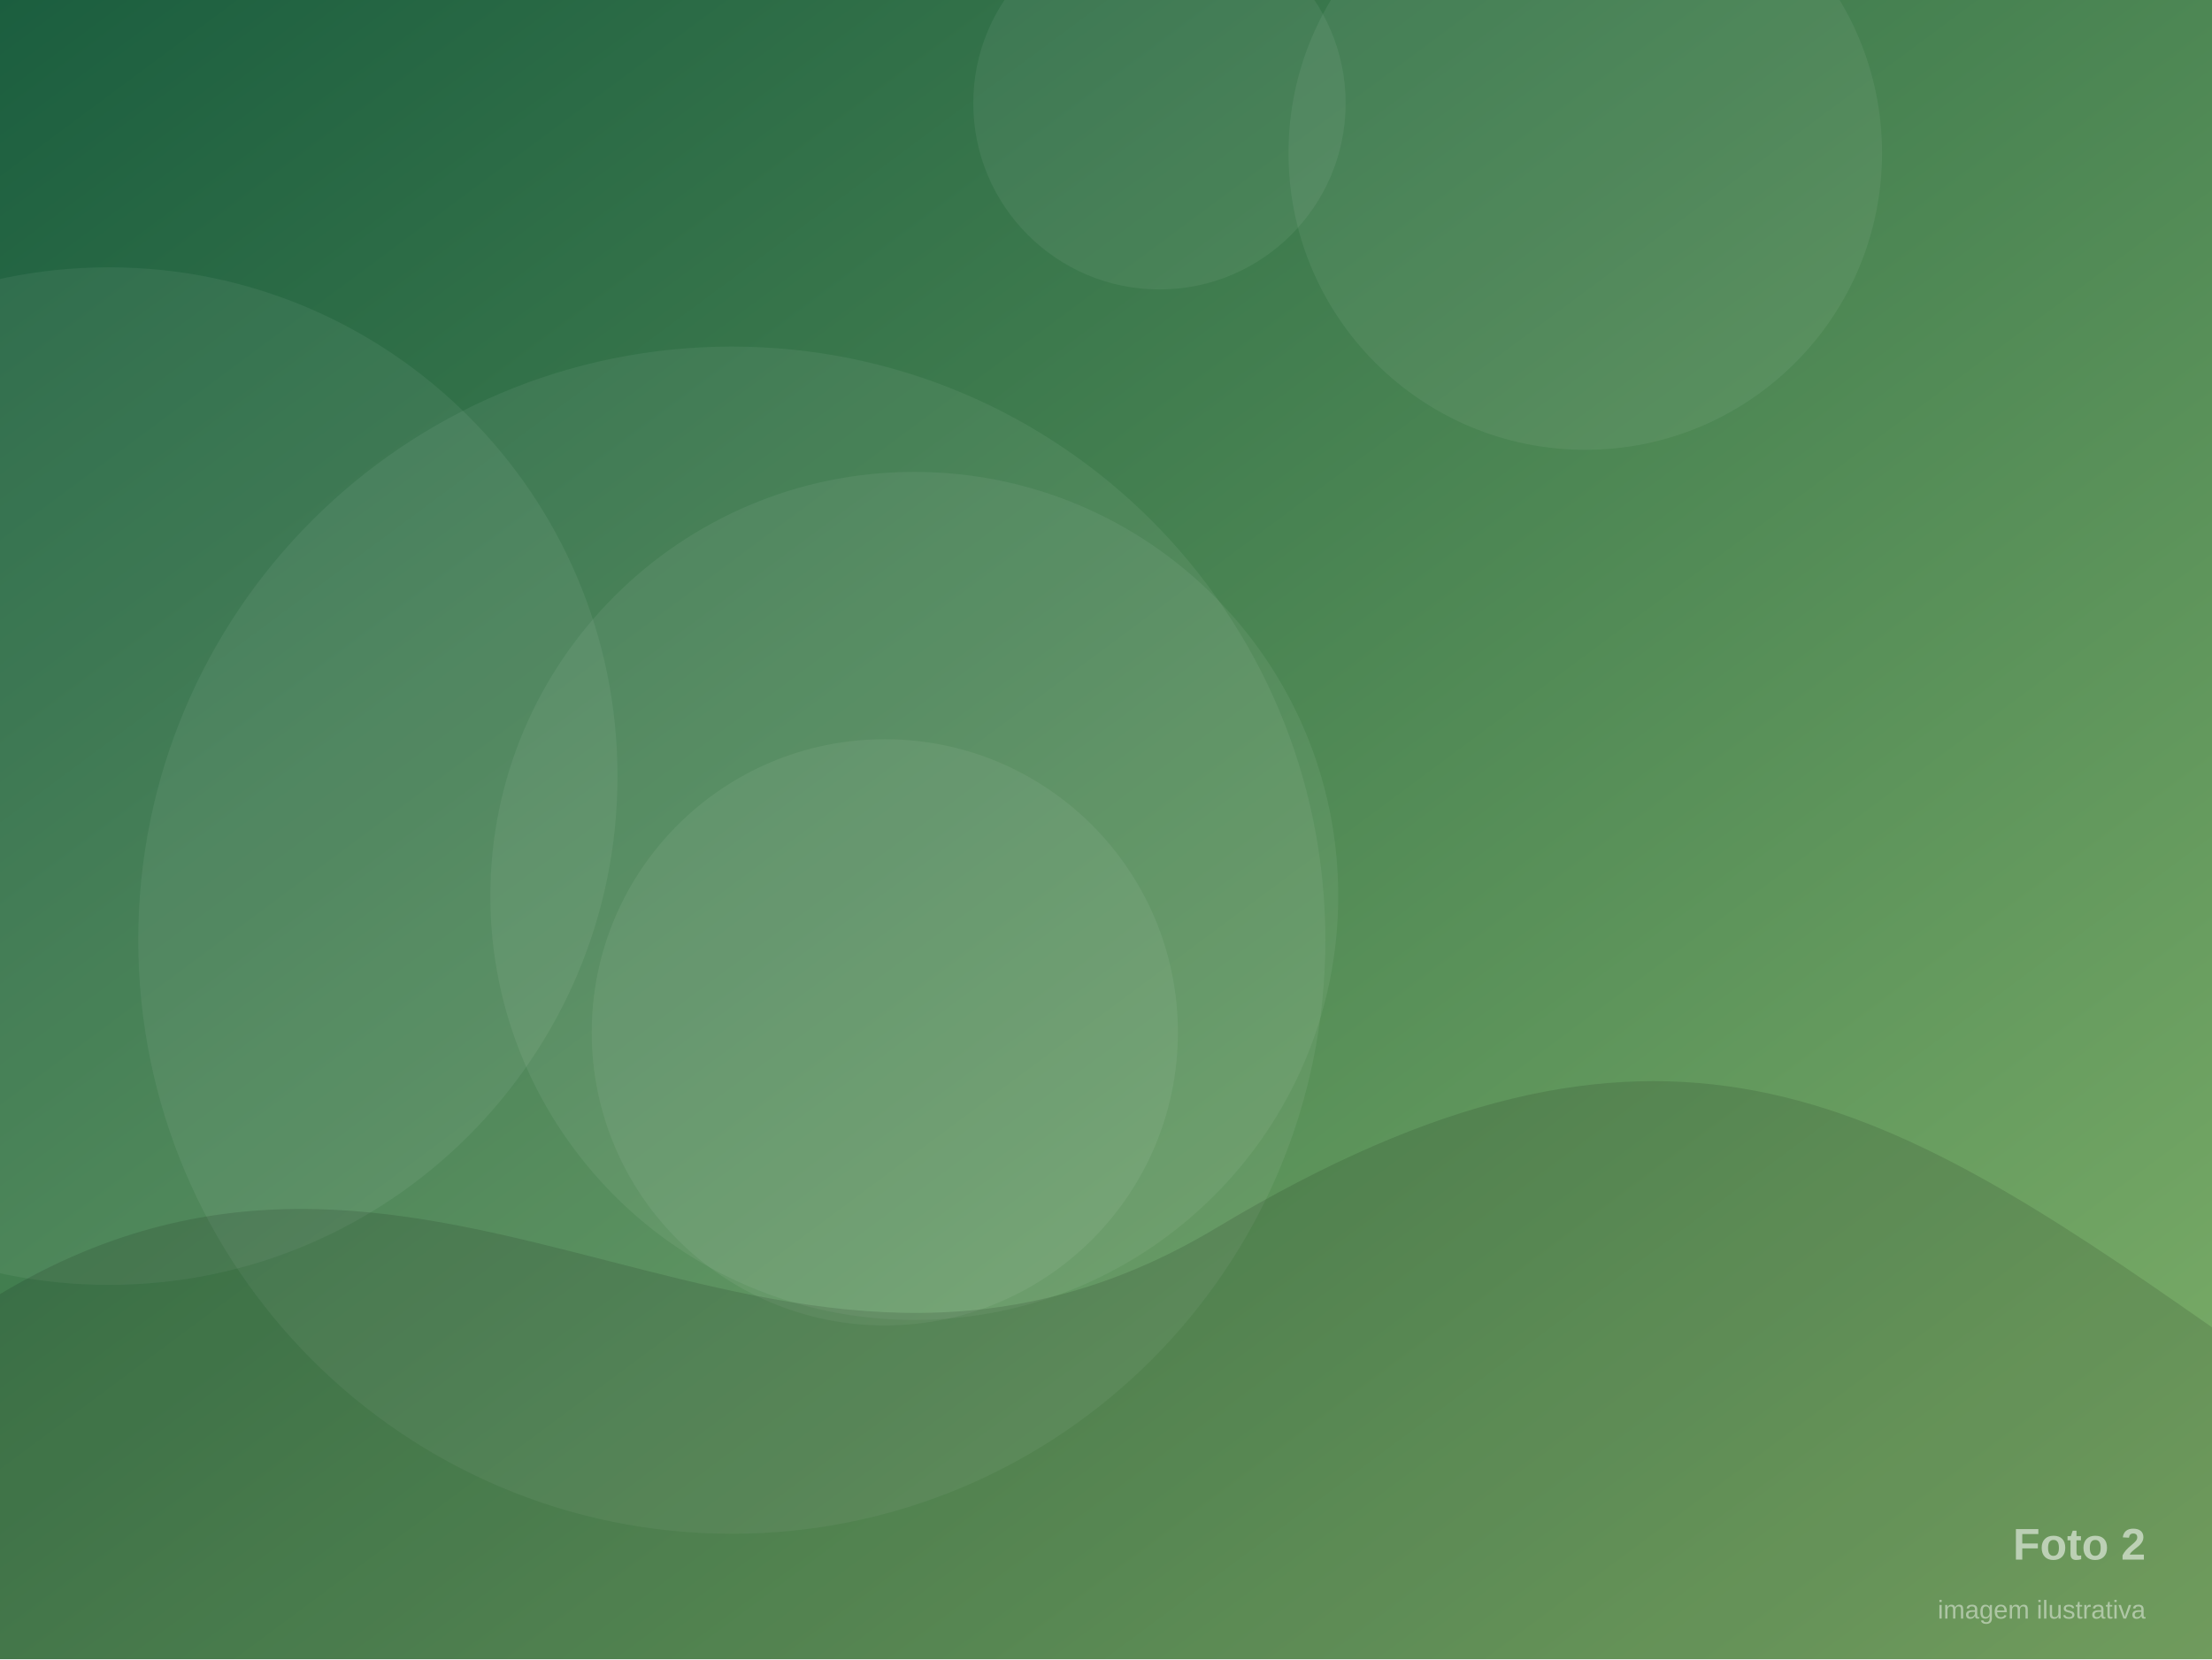
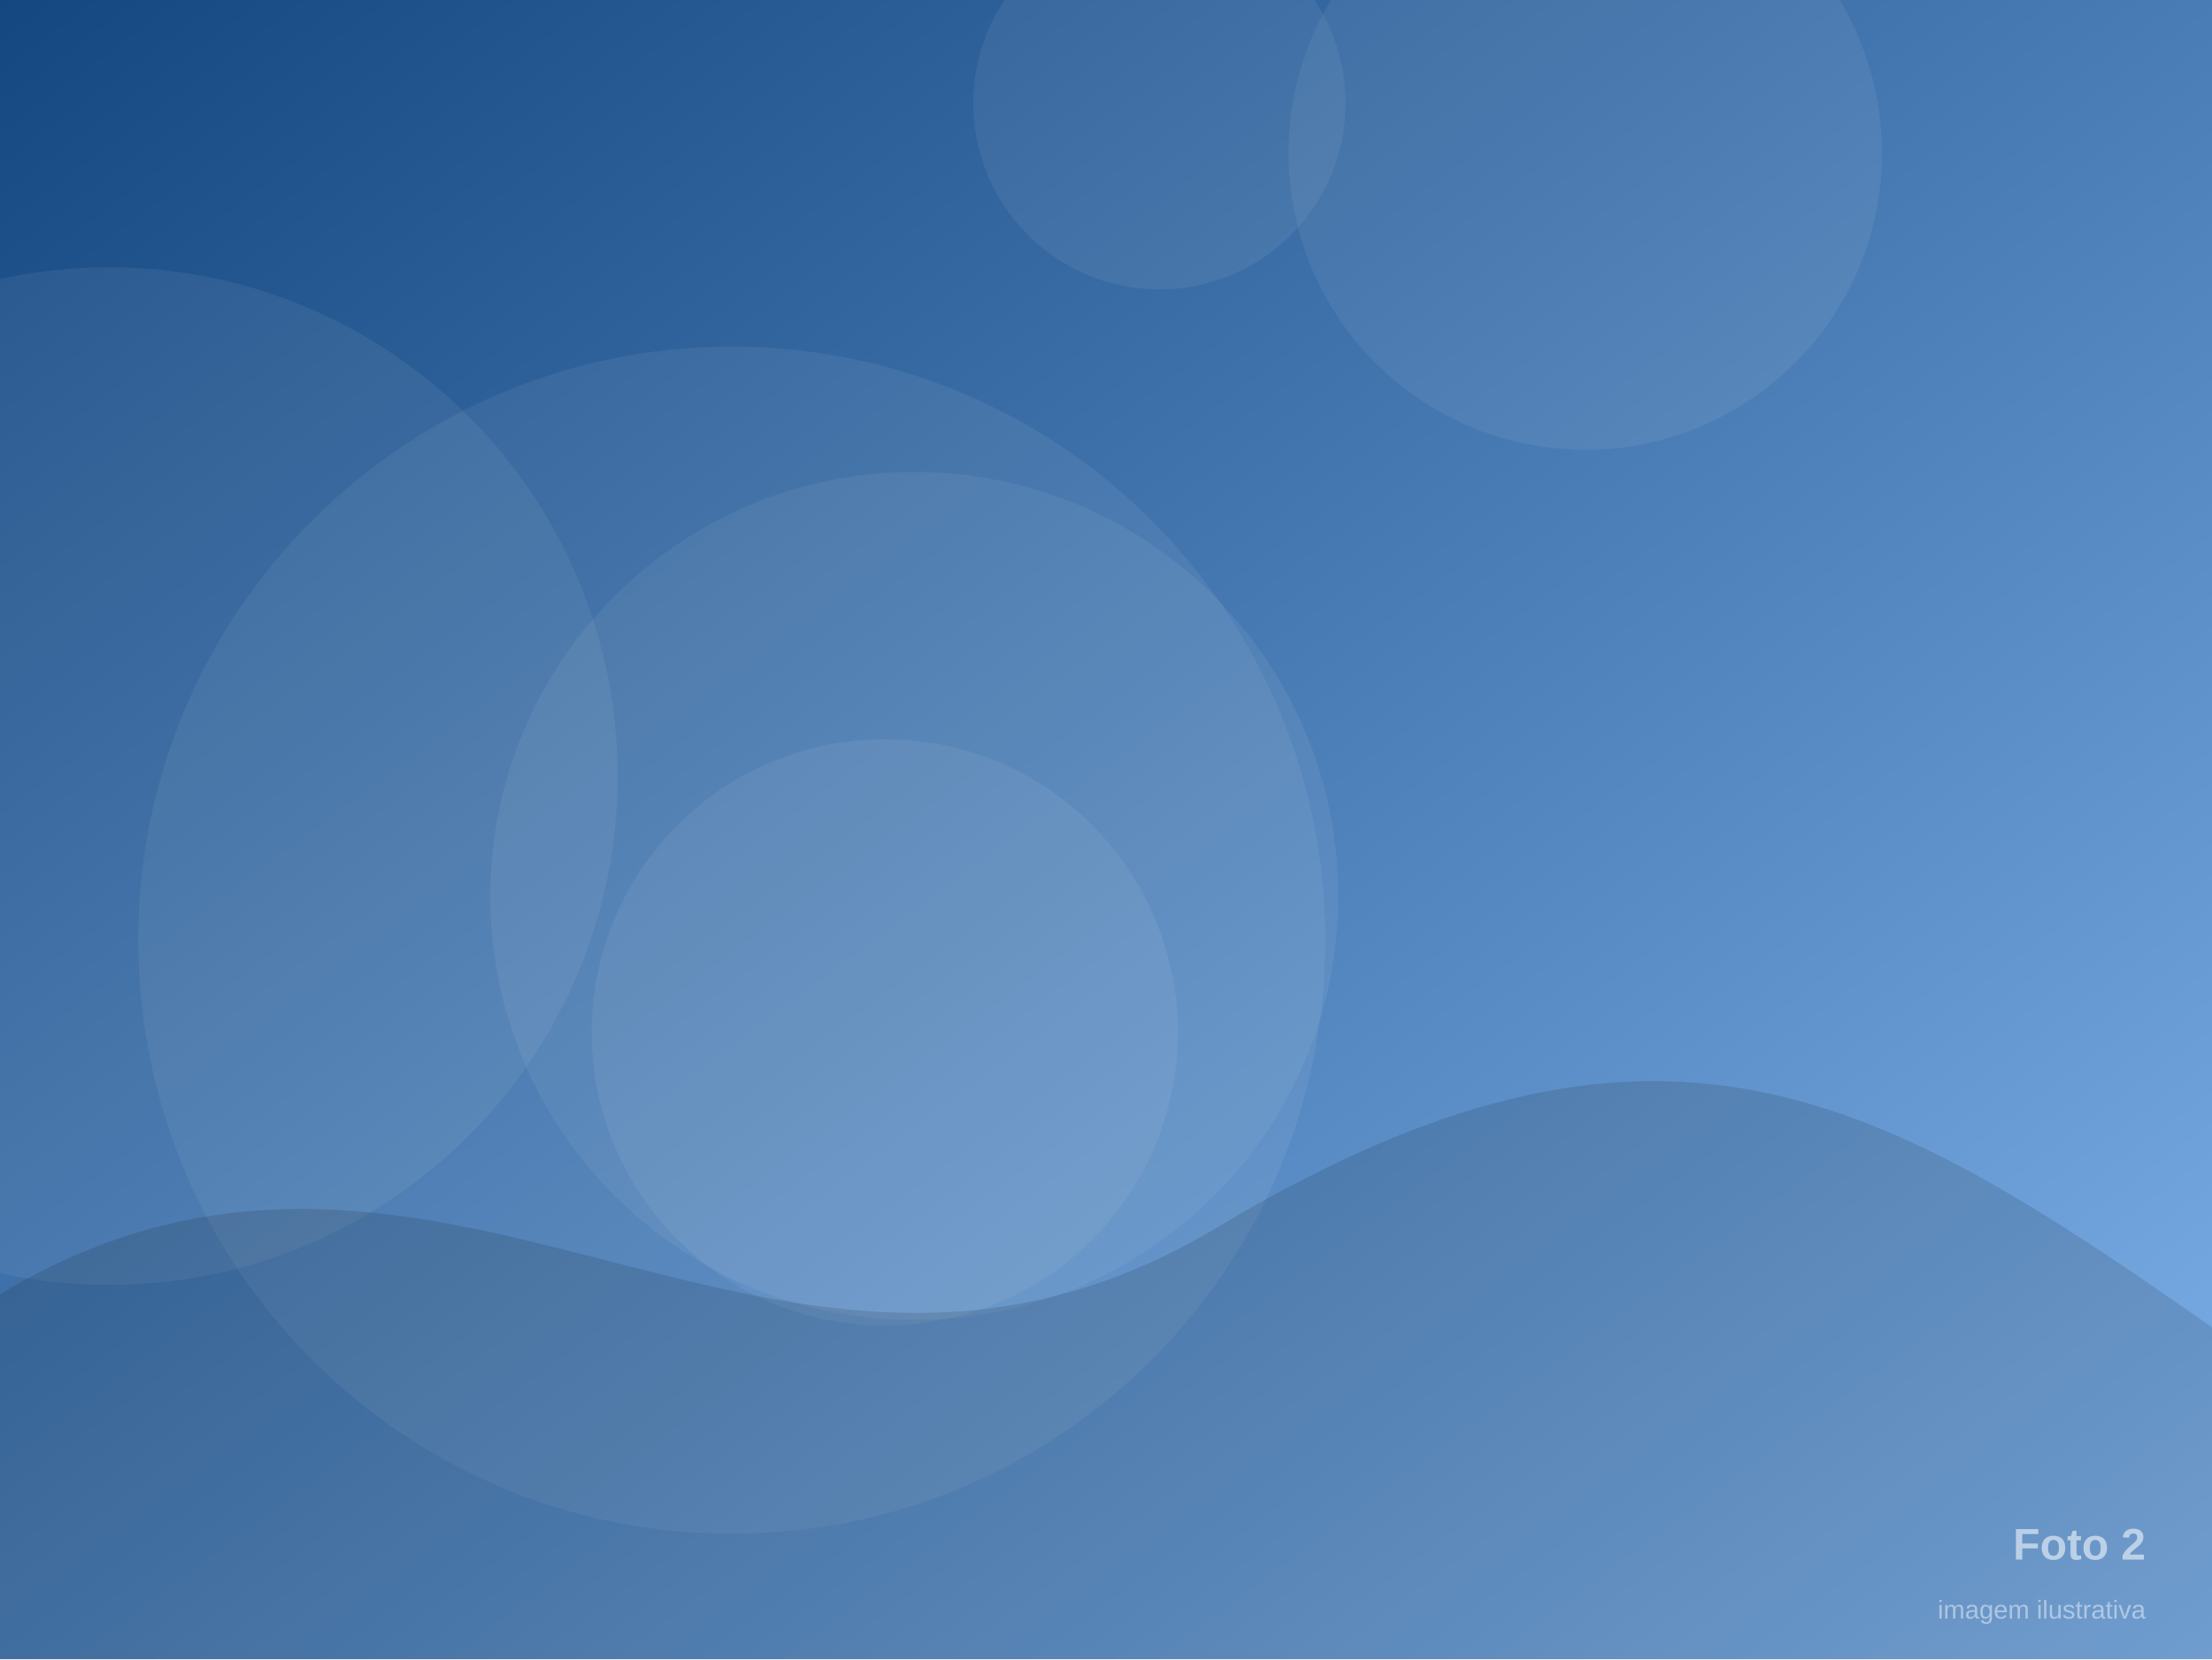
<svg xmlns="http://www.w3.org/2000/svg" width="1200" height="900" viewBox="0 0 1200 900" role="img" aria-label="Foto 2">
  <defs>
    <linearGradient id="g" x1="0" y1="0" x2="1" y2="1">
-       <stop offset="0" stop-color="#1b5e3f" />
-       <stop offset="1" stop-color="#7fb069" />
+       <stop offset="0" stop-color="#14477f" />
+       <stop offset="1" stop-color="#7fb2ea" />
    </linearGradient>
  </defs>
  <rect width="1200" height="900" fill="url(#g)" />
  <circle cx="496" cy="486" r="230" fill="#ffffff" opacity="0.06" />
  <circle cx="480" cy="560" r="159" fill="#ffffff" opacity="0.06" />
  <circle cx="59" cy="421" r="276" fill="#ffffff" opacity="0.06" />
  <circle cx="629" cy="56" r="101" fill="#ffffff" opacity="0.06" />
  <circle cx="397" cy="510" r="322" fill="#ffffff" opacity="0.06" />
  <circle cx="860" cy="83" r="161" fill="#ffffff" opacity="0.06" />
  <path d="M0 702 C 240 558, 420 810, 660 666 S 1020 594, 1200 720 L 1200 900 L 0 900 Z" fill="#000" opacity="0.12" />
  <g font-family="Montserrat, Arial, sans-serif" text-anchor="end" fill="#ffffff">
    <text x="1164" y="846" font-size="24" font-weight="700" opacity="0.55">Foto 2</text>
    <text x="1164" y="878" font-size="14" opacity="0.45">imagem ilustrativa</text>
  </g>
</svg>
